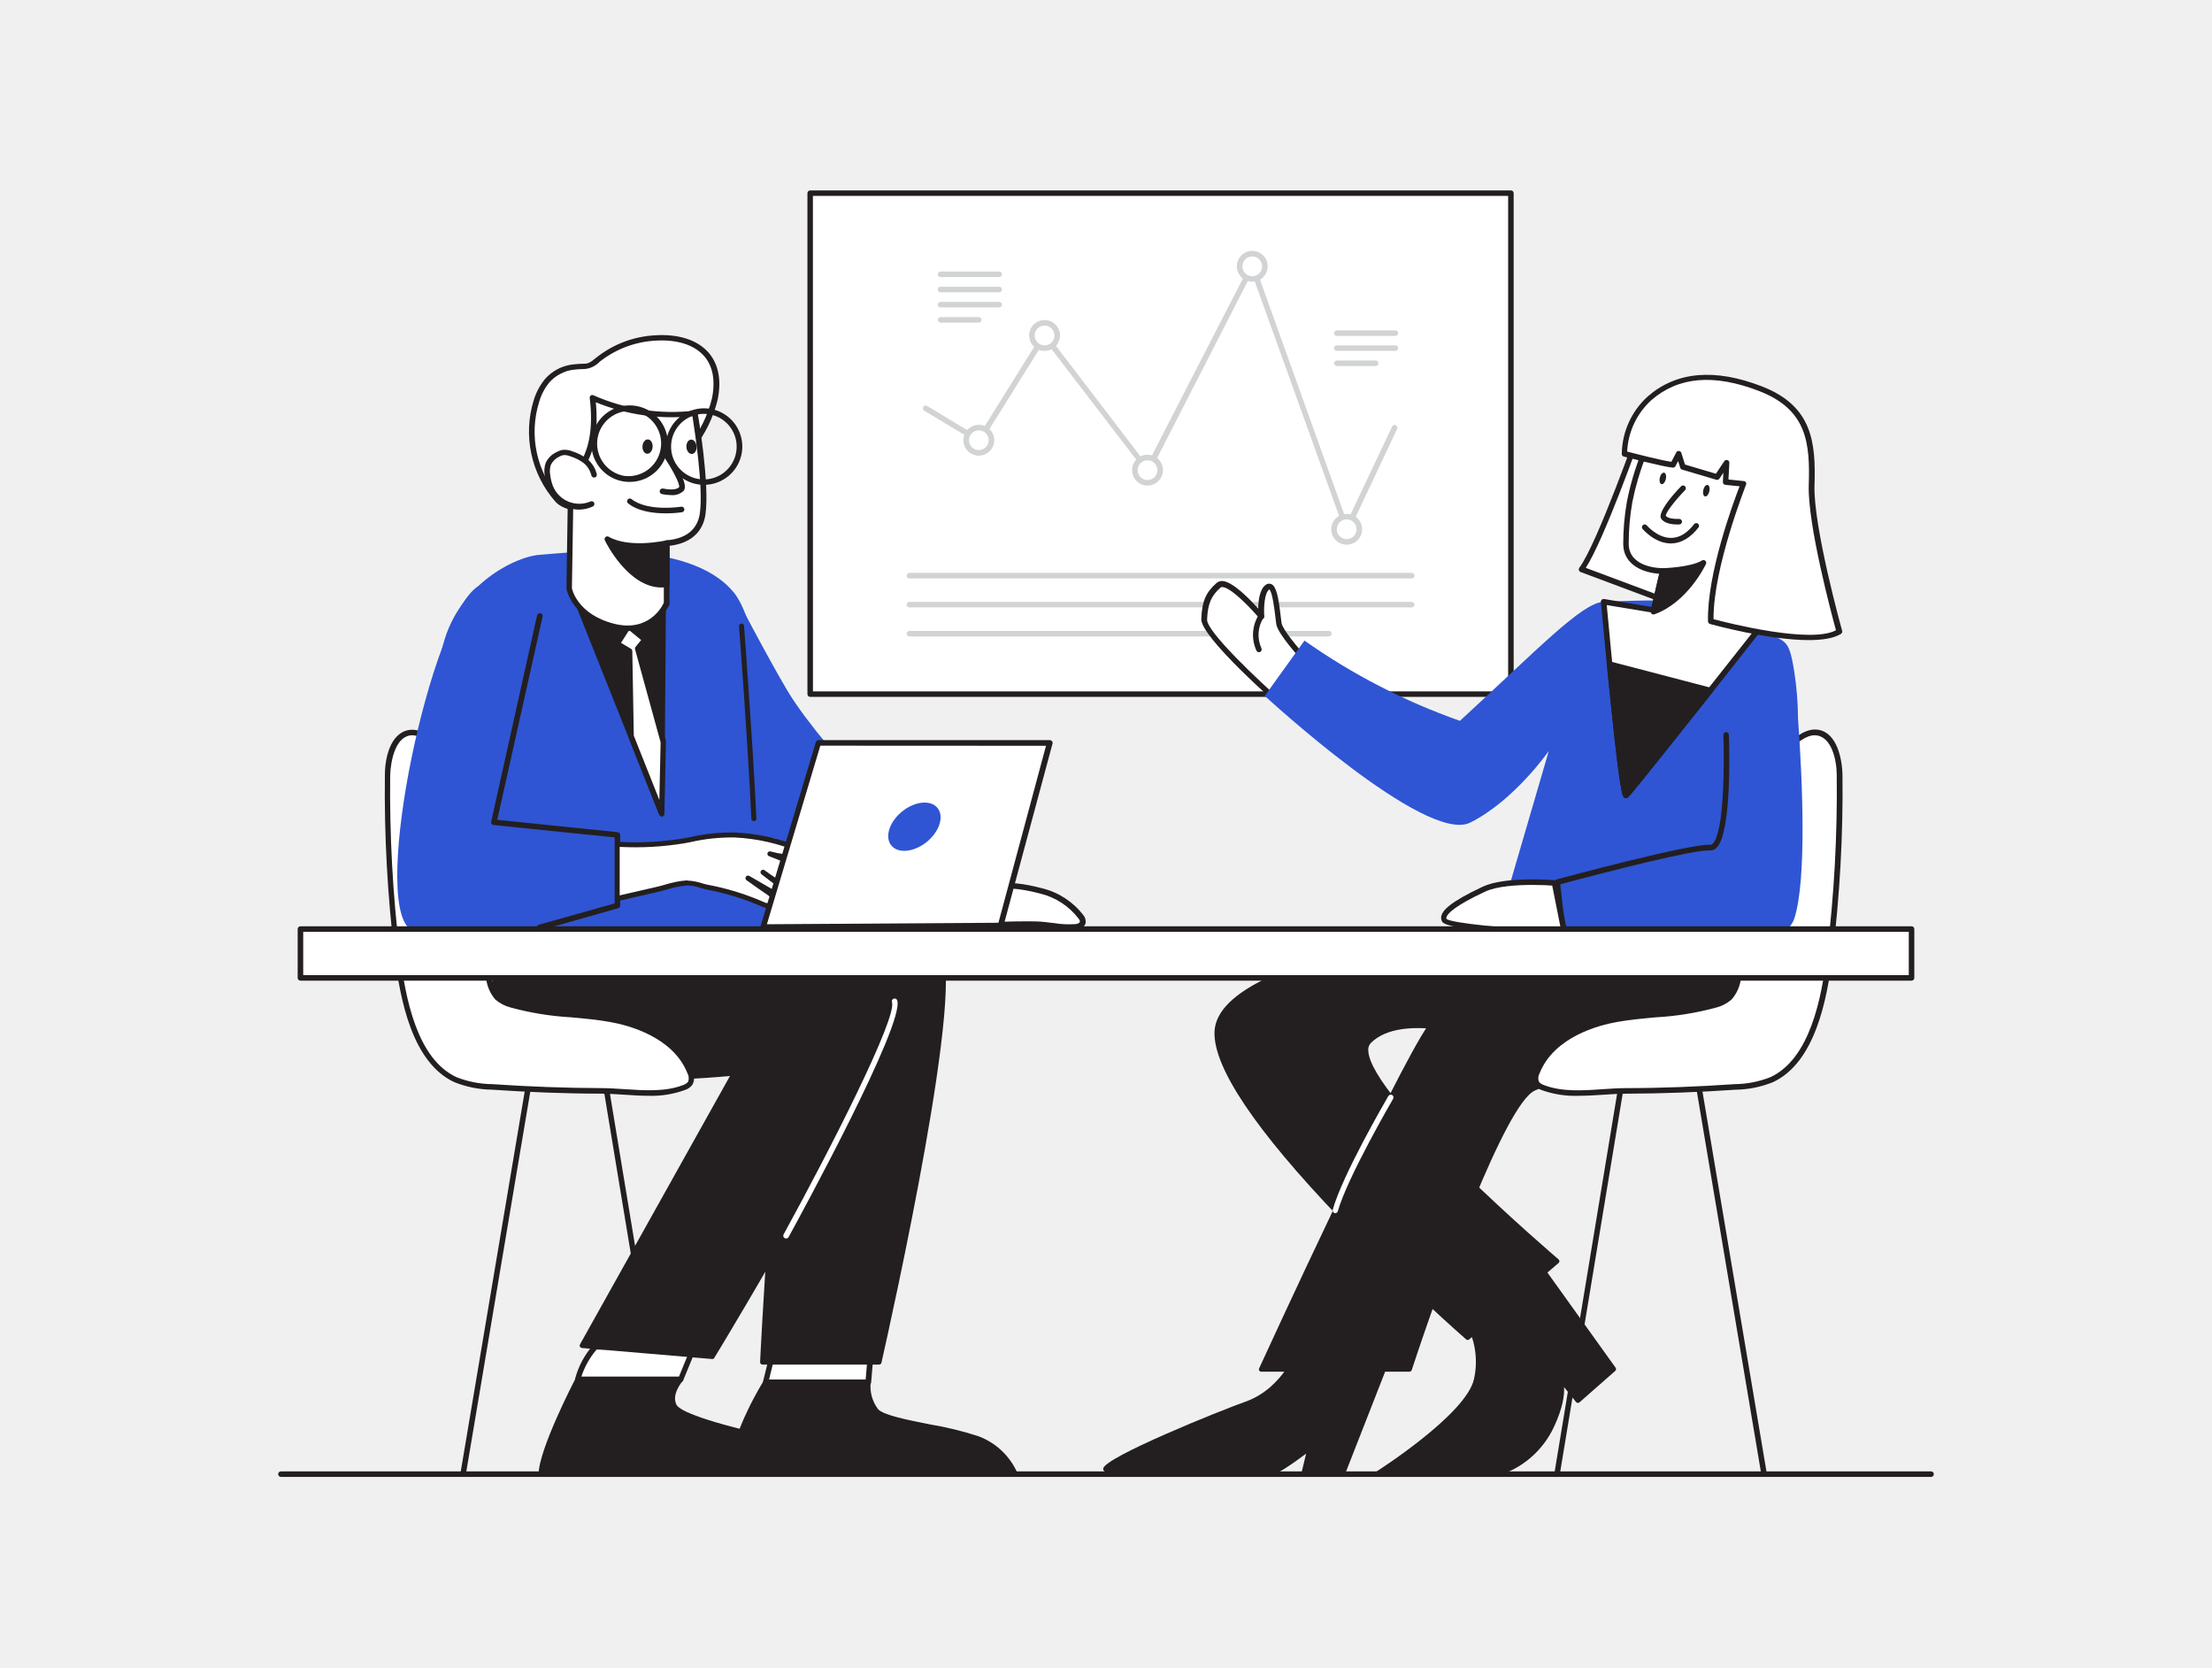
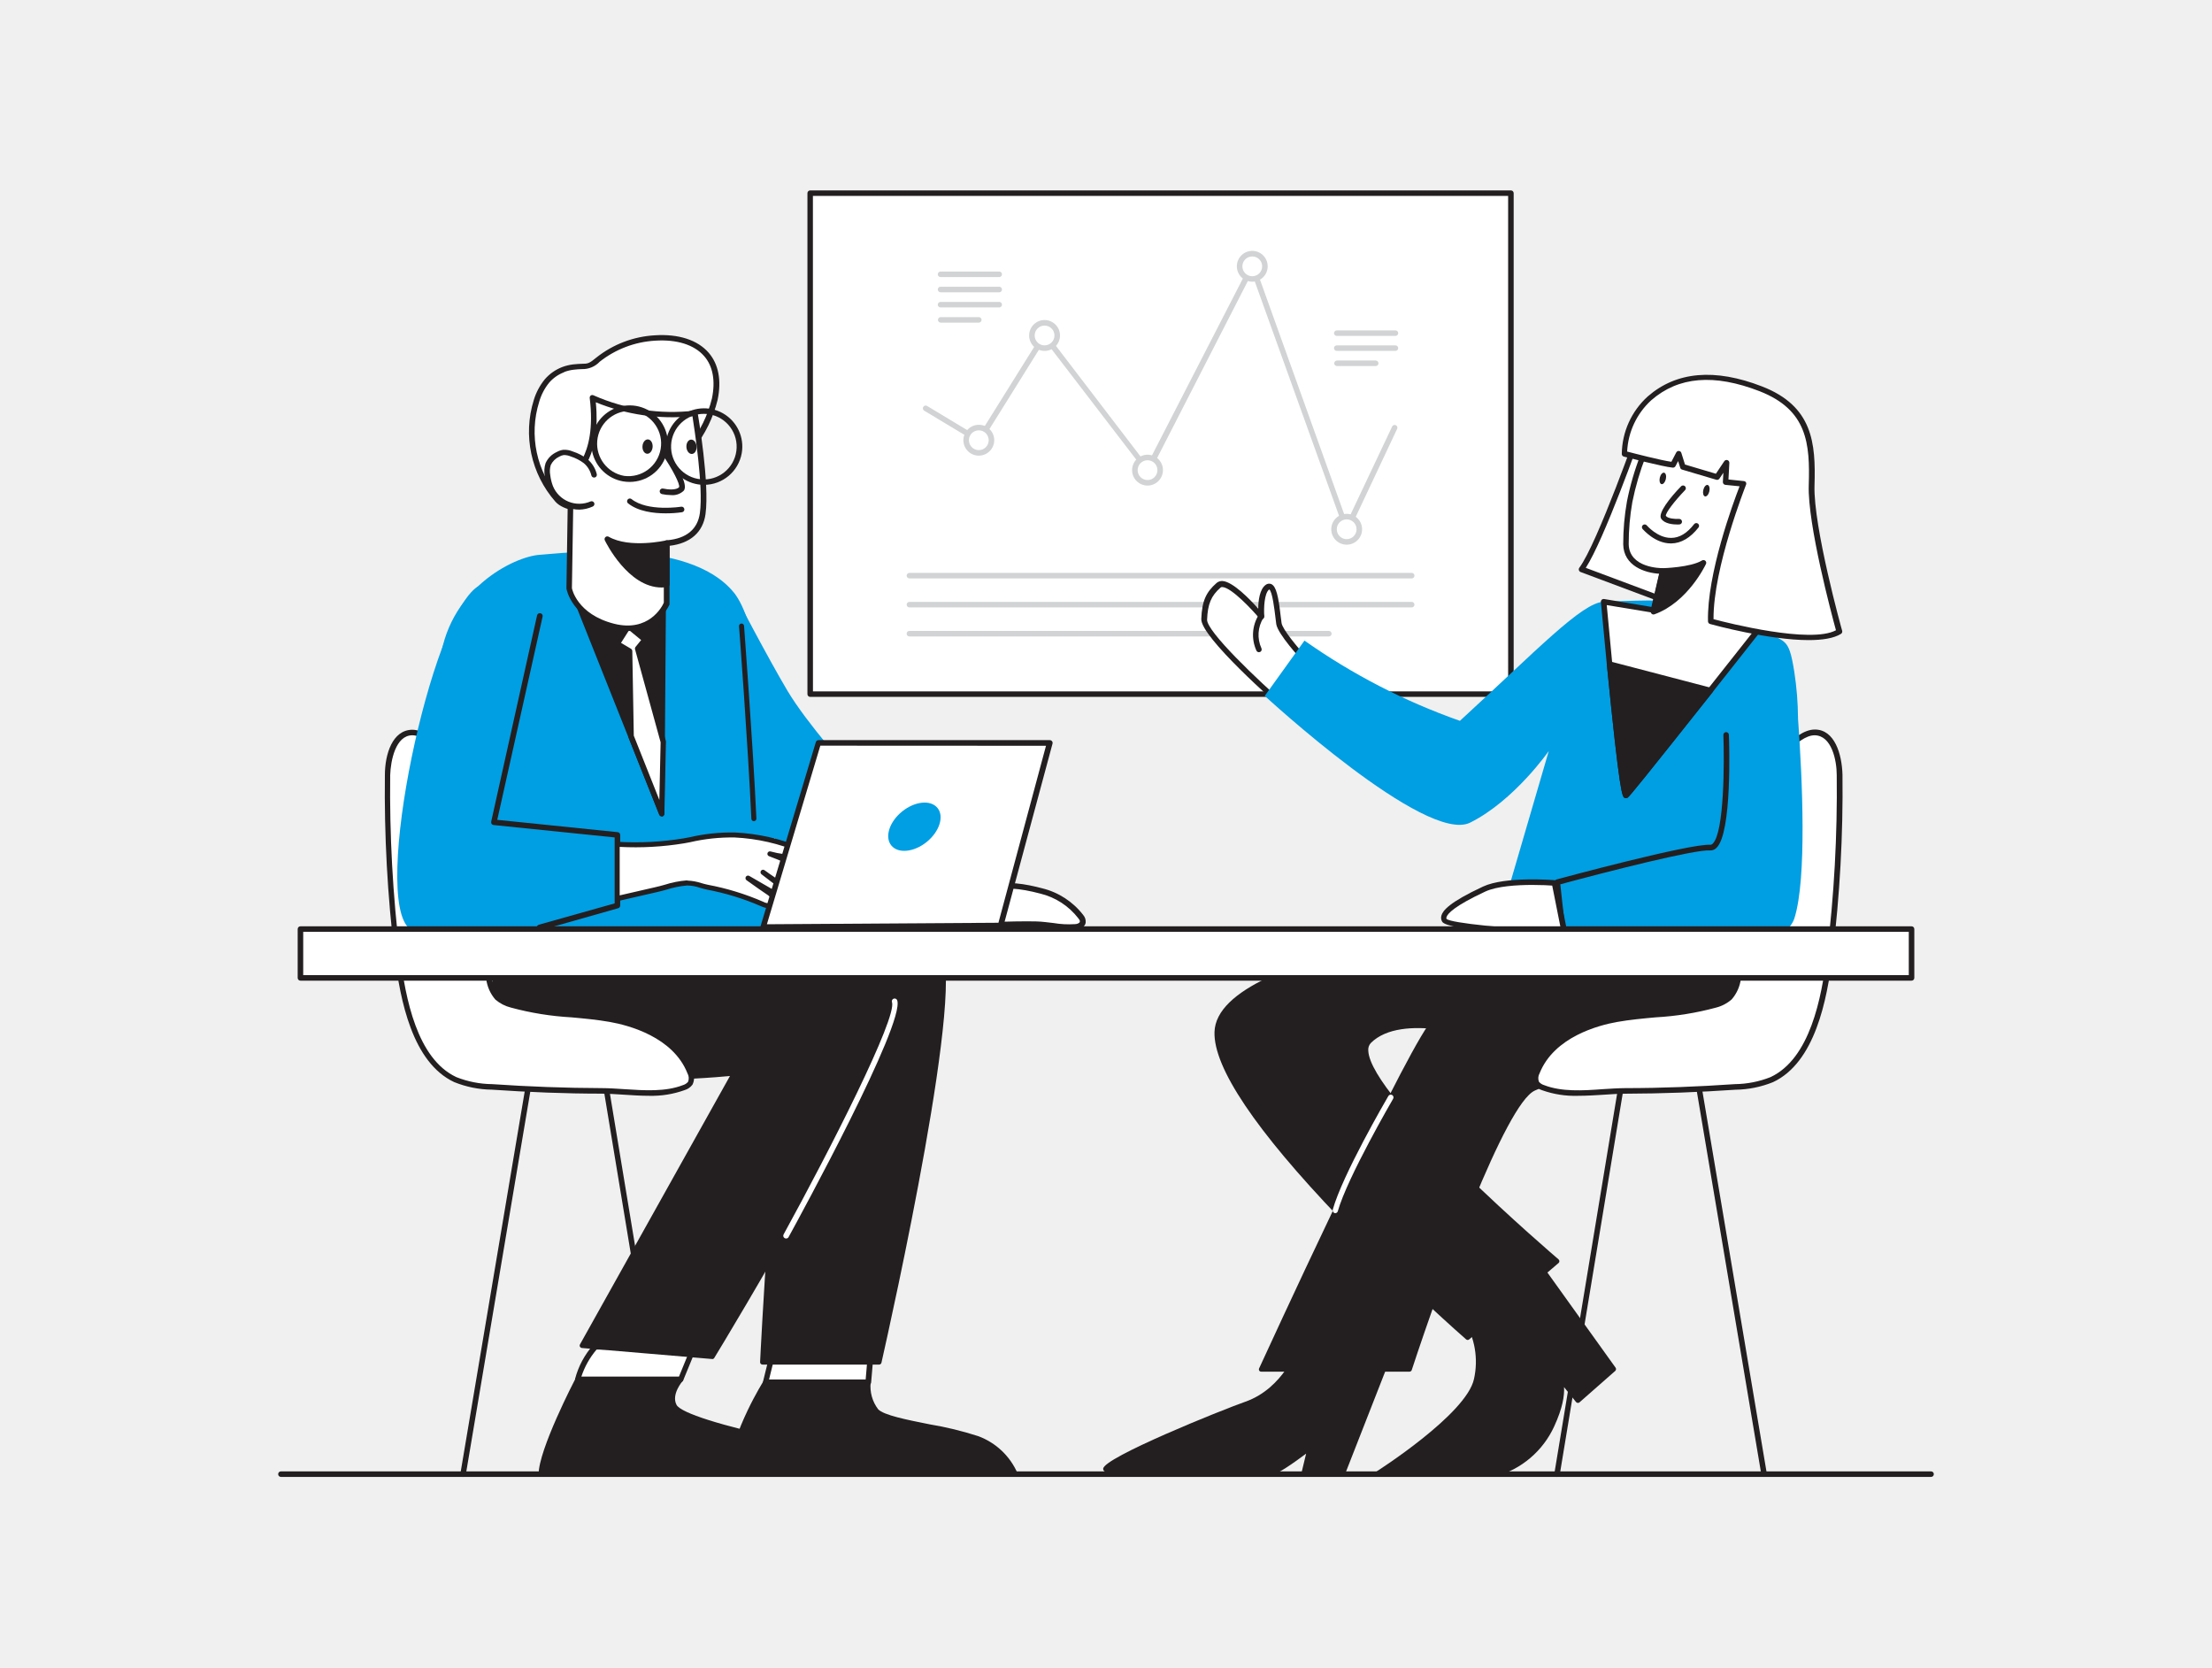
<svg xmlns="http://www.w3.org/2000/svg" viewBox="0 0 400 300" width="406" height="306" class="illustration styles_illustrationTablet__1DWOa">
  <g id="_566_team_presentation_flatline" data-name="#566_team_presentation_flatline">
    <path d="M138.46,249.19s-5.47,8.51-6.54,16.62h51.69a12.1,12.1,0,0,0-6.84-6.46c-5.18-2-16.42-2.93-18.27-5a7.22,7.22,0,0,1-1.47-5.18Z" fill="#231f20" />
    <path d="M183.61,266.25H131.92a.49.49,0,0,1-.34-.15.44.44,0,0,1-.1-.35c1.07-8.11,6.56-16.71,6.61-16.8a.43.43,0,0,1,.37-.2H157a.41.41,0,0,1,.33.15.47.47,0,0,1,.11.34,6.85,6.85,0,0,0,1.35,4.83c1,1.08,5.21,1.91,9.31,2.73a61.13,61.13,0,0,1,8.8,2.14,12.45,12.45,0,0,1,7.1,6.71.43.43,0,0,1-.06.41A.42.42,0,0,1,183.61,266.25Zm-51.19-.88h50.5a11.84,11.84,0,0,0-6.3-5.61,62.31,62.31,0,0,0-8.66-2.1c-4.63-.91-8.63-1.71-9.79-3a7.32,7.32,0,0,1-1.61-5H138.71C137.9,250.93,133.52,258.29,132.42,265.37Z" fill="#231f20" />
    <polygon points="139.83 243.62 138.46 249.19 157.03 249.19 157.62 242.25 139.83 243.62" fill="#fff" />
    <path d="M157,249.69H138.46a.5.5,0,0,1-.48-.62l1.37-5.57a.49.49,0,0,1,.44-.38l17.79-1.37a.47.47,0,0,1,.39.15.48.48,0,0,1,.15.39l-.59,6.94A.5.5,0,0,1,157,249.69Zm-17.93-1h17.47l.5-5.9-16.84,1.3Z" fill="#231f20" />
    <line x1="109.18" y1="193.2" x2="121.17" y2="265.81" fill="#fff" />
    <path d="M121.17,266.31a.51.51,0,0,1-.5-.42l-12-72.61a.49.49,0,0,1,.41-.57.49.49,0,0,1,.57.41l12,72.61a.5.5,0,0,1-.41.57Z" fill="#231f20" />
    <line x1="95.97" y1="193.2" x2="83.74" y2="265.81" fill="#fff" />
    <path d="M83.74,266.31h-.08a.49.49,0,0,1-.41-.58l12.22-72.6a.51.51,0,0,1,.58-.41.49.49,0,0,1,.41.57L84.23,265.89A.5.5,0,0,1,83.74,266.31Z" fill="#231f20" />
    <path d="M155.25,177.61s9.06-10.73,14.31-6.64S159,245.54,159,245.54H137.89s2.15-43.66,4.68-52S155.25,177.61,155.25,177.61Z" fill="#231f20" />
    <path d="M159,246H137.89a.43.43,0,0,1-.32-.14.38.38,0,0,1-.12-.32c.08-1.79,2.18-43.82,4.7-52.1s12-15.53,12.8-16.14c.7-.82,9.47-10.87,14.88-6.66s-8.8,67.77-10.43,75A.45.45,0,0,1,159,246Zm-20.62-.88h20.27c6.33-28.23,14.35-70.92,10.67-73.78-4.86-3.79-13.61,6.47-13.7,6.57l-.07.07c-.1.07-10.06,7.62-12.53,15.71C140.64,201.4,138.59,240.39,138.35,245.1Zm16.9-67.49h0Z" fill="#231f20" />
    <path d="M107.65,242.78a14.69,14.69,0,0,0-3.16,5.89h18.63l2.42-5.89Z" fill="#fff" />
    <path d="M123.12,249.17H104.49a.51.51,0,0,1-.39-.19.53.53,0,0,1-.1-.42,15,15,0,0,1,3.28-6.12.51.51,0,0,1,.37-.16h17.89a.51.51,0,0,1,.42.22.49.49,0,0,1,0,.47l-2.42,5.89A.5.5,0,0,1,123.12,249.17Zm-18-1h17.66l2-4.89H107.88A14.56,14.56,0,0,0,105.13,248.17Z" fill="#231f20" />
    <path d="M89.32,177.24s-.72,7.85,7.49,13.41,36,2.65,36,2.65l-27.52,49.28,23.59,1.94s33.39-55.08,32.91-64.26-14.25-10.87-14.25-10.87H91.86Z" fill="#231f20" />
    <path d="M128.86,245h0L105.24,243a.45.45,0,0,1-.36-.23.42.42,0,0,1,0-.42L132,193.82c-4.8.45-27.9,2.29-35.44-2.81-8.33-5.63-7.68-13.73-7.68-13.81s0-.06,0-.09l2.54-7.85a.45.45,0,0,1,.42-.31h55.66c.63.08,14.19,1.85,14.69,11.29.49,9.21-31.6,62.25-33,64.51A.44.44,0,0,1,128.86,245ZM106,242.2l22.64,1.85c2.36-3.91,33.16-55.13,32.7-63.76s-13.73-10.44-13.86-10.46H92.18l-2.42,7.5c0,.63-.27,7.83,7.3,12.95,8,5.4,35.41,2.61,35.69,2.58a.43.43,0,0,1,.41.2.45.45,0,0,1,0,.46Z" fill="#231f20" />
    <path d="M87,150.68c.18,1.29.3,2.58.37,3.86.44,7.2-.31,14.51,1.09,21.58a6.56,6.56,0,0,0,1.52,3.48A6.38,6.38,0,0,0,92.56,181c5.75,1.78,11.91,1.52,17.84,2.58s12.14,4,14.37,9.58a1.79,1.79,0,0,1-1.11,2.81c-4.48,1.73-10.12.59-14.85.57-6.62,0-13.25-.27-19.85-.72a18.56,18.56,0,0,1-6.63-1.32c-7.6-3.56-9.59-15.24-10.48-22.54a245.51,245.51,0,0,1-1.77-32.52c0-3.3,1.15-7.67,4.45-7.7s7.74,5.91,9.2,8.57A30.22,30.22,0,0,1,87,150.68Z" fill="#fff" />
    <path d="M117.41,197.4c-1.52,0-3.06-.1-4.58-.2s-2.74-.18-4-.19c-6.6,0-13.29-.27-19.89-.72a18.82,18.82,0,0,1-6.81-1.37c-7.57-3.55-9.76-14.79-10.76-22.93a246.57,246.57,0,0,1-1.77-32.59c0-3.76,1.36-8.15,4.94-8.19h0c3.89,0,8.35,6.54,9.61,8.83a30.14,30.14,0,0,1,3.27,10.57c.17,1.22.3,2.54.38,3.9.16,2.57.16,5.18.17,7.71A72.5,72.5,0,0,0,88.9,176a6.16,6.16,0,0,0,1.38,3.23,5.85,5.85,0,0,0,2.43,1.24,52.27,52.27,0,0,0,10.7,1.73c2.33.21,4.73.42,7.07.84,3.5.63,12,2.84,14.75,9.89a2.79,2.79,0,0,1,0,2.44,2.7,2.7,0,0,1-1.43,1A17.63,17.63,0,0,1,117.41,197.4ZM74.56,132.21h0c-3,0-3.92,4.54-4,7.2a244.52,244.52,0,0,0,1.77,32.46c1,7.91,3.06,18.81,10.19,22.15A18.06,18.06,0,0,0,89,195.29c6.58.45,13.24.7,19.82.72,1.31,0,2.66.1,4.09.19,3.66.24,7.43.49,10.58-.73a1.89,1.89,0,0,0,.94-.61,1.79,1.79,0,0,0-.12-1.54c-2.62-6.58-10.66-8.68-14-9.27-2.3-.41-4.68-.63-7-.84a52.92,52.92,0,0,1-10.91-1.76A6.85,6.85,0,0,1,89.58,180a7,7,0,0,1-1.66-3.74,73.19,73.19,0,0,1-.93-14c0-2.52,0-5.12-.17-7.66-.08-1.34-.2-2.62-.37-3.82h0a29.31,29.31,0,0,0-3.16-10.23C81.86,137.91,77.68,132.21,74.56,132.21Z" fill="#231f20" />
    <path d="M188.22,160.35a12.94,12.94,0,0,1,7.19,4.66,1.33,1.33,0,0,1,.35,1c-.11.55-.78.77-1.34.83a28.29,28.29,0,0,1-5.42-.37c-3.84-.37-7.74.18-11.57-.31-3.32-.42.46-5.56,2.16-6.29C181.93,158.88,185.91,159.73,188.22,160.35Z" fill="#fff" />
    <path d="M193.41,167.41a23.21,23.21,0,0,1-3-.26c-.47-.06-.95-.12-1.43-.16a46,46,0,0,0-5.38-.12,42.91,42.91,0,0,1-6.2-.19,1.76,1.76,0,0,1-1.74-1.51c-.28-2,2.42-5.16,3.76-5.74,2.34-1,6.16-.32,9,.44a13.38,13.38,0,0,1,7.47,4.85,1.82,1.82,0,0,1,.43,1.41c-.14.68-.78,1.12-1.78,1.22A9.42,9.42,0,0,1,193.41,167.41Zm-7.76-1.56c1.13,0,2.27,0,3.4.14l1.46.17a16.85,16.85,0,0,0,3.86.2c.42,0,.85-.19.9-.43s-.13-.44-.27-.62a12.37,12.37,0,0,0-6.91-4.48h0c-3.79-1-6.67-1.19-8.3-.48-1.14.49-3.36,3.34-3.17,4.68,0,.17.08.55.88.66a42.18,42.18,0,0,0,6.05.18Z" fill="#231f20" />
-     <path d="M91.86,171.63s-14-33.1-12.4-51.87C80.64,105.82,93,99.87,97.6,99.58c4.25-.27,26.86-3.28,35.1,6.82S140.32,170,140.32,170Z" fill="#2f55d4" />
+     <path d="M91.86,171.63s-14-33.1-12.4-51.87C80.64,105.82,93,99.87,97.6,99.58c4.25-.27,26.86-3.28,35.1,6.82S140.32,170,140.32,170Z" fill="#009ee3" />
    <polygon points="119.96 108.24 119.68 146.38 103.49 105.68 119.96 108.24" fill="#231f20" />
    <path d="M119.68,146.88a.52.52,0,0,1-.47-.32L103,105.87a.5.5,0,0,1,.07-.5.49.49,0,0,1,.47-.18L120,107.75a.49.49,0,0,1,.42.5l-.28,38.13a.51.51,0,0,1-.41.49Zm-15.4-40.57,14.92,37.5.26-35.14Z" fill="#231f20" />
-     <path d="M132.7,106.4s6.1,11.72,9.69,17.75,11.41,14.67,11.41,14.67,27.64,9.83,27.82,10.36S179,159,179,159s-29-2.09-33.81-4.36-14.53-13.42-14.53-13.42Z" fill="#2f55d4" />
+     <path d="M132.7,106.4s6.1,11.72,9.69,17.75,11.41,14.67,11.41,14.67,27.64,9.83,27.82,10.36S179,159,179,159s-29-2.09-33.81-4.36-14.53-13.42-14.53-13.42Z" fill="#009ee3" />
    <polygon points="113.69 112.45 111.65 115.66 113.89 116.99 114.11 132.38 119.68 146.38 119.96 133.42 115.32 116.55 116.7 114.92 113.69 112.45" fill="#fff" />
    <path d="M119.68,146.88a.52.52,0,0,1-.47-.32l-5.57-14a.57.57,0,0,1,0-.18l-.22-15.1-2-1.19a.48.48,0,0,1-.23-.31.49.49,0,0,1,.06-.39l2-3.21a.49.49,0,0,1,.34-.22.52.52,0,0,1,.4.11l3,2.47a.5.5,0,0,1,.06.71l-1.21,1.42,4.58,16.62a.66.66,0,0,1,0,.14l-.28,13a.51.51,0,0,1-.41.48Zm-5.07-14.6,4.62,11.62.23-10.42-4.62-16.8a.48.48,0,0,1,.1-.46l1-1.23-2.18-1.79-1.46,2.3,1.79,1.06a.52.52,0,0,1,.25.42Z" fill="#231f20" />
    <path d="M101.84,66.11a7.27,7.27,0,0,1,1.85-.46c2.51-.29,2.55.25,4.49-1.37a18.29,18.29,0,0,1,10.27-3.92c7.21-.47,12.46,3.14,10.82,11A23.32,23.32,0,0,1,125.05,80c-4.08,5.64-9.83,10.76-16.78,11.29-2,.15-5.92,0-7.42-1.69A18.7,18.7,0,0,1,97,71.76a10.43,10.43,0,0,1,1.88-3.6A7.09,7.09,0,0,1,101.84,66.11Z" fill="#fff" />
    <path d="M107,91.87c-1.83,0-5.08-.25-6.56-1.89a19.18,19.18,0,0,1-3.92-18.37,11,11,0,0,1,2-3.77,7.92,7.92,0,0,1,3.12-2.2h0a8.56,8.56,0,0,1,2-.49c.67-.07,1.17-.1,1.57-.11,1.07,0,1.35-.05,2.66-1.15a18.67,18.67,0,0,1,10.56-4c4.26-.28,7.71.84,9.71,3.14,1.79,2.06,2.36,5,1.63,8.52a23,23,0,0,1-4.31,8.81c-3.55,4.92-9.41,10.91-17.14,11.5C108.16,91.84,107.69,91.87,107,91.87Zm-5-25.3a6.75,6.75,0,0,0-2.72,1.91,9.83,9.83,0,0,0-1.78,3.44,18.12,18.12,0,0,0,3.7,17.39c1.19,1.32,4.47,1.71,7,1.52,7.34-.56,13-6.34,16.4-11.09a22,22,0,0,0,4.14-8.43c.66-3.19.18-5.84-1.4-7.65-1.8-2.07-4.95-3.06-8.89-2.8a17.86,17.86,0,0,0-10,3.8A4.23,4.23,0,0,1,105.24,66a14.6,14.6,0,0,0-1.5.11,6.87,6.87,0,0,0-1.72.42Z" fill="#231f20" />
    <path d="M120.58,97.46v10.88s-2.55,6-9.67,4.18-8-6.93-8-6.93l.32-20.15s5.33-2.76,3.91-14.27A35.44,35.44,0,0,0,125.68,74s2.18,12.59,1.41,18.14C126.35,97.48,120.68,97.38,120.58,97.46Z" fill="#fff" />
    <path d="M113.48,113.36a11.23,11.23,0,0,1-2.69-.35c-7.35-1.87-8.33-7.11-8.36-7.33l.31-20.24A.51.51,0,0,1,103,85s5-2.8,3.64-13.77a.5.5,0,0,1,.21-.47.51.51,0,0,1,.52,0,35.09,35.09,0,0,0,18.24,2.75.51.51,0,0,1,.55.41c.09.52,2.18,12.74,1.42,18.29-.45,3.29-2.76,5.32-6.51,5.74v10.43a.48.48,0,0,1,0,.2A8.48,8.48,0,0,1,113.48,113.36Zm-9.74-27.63-.32,19.87c0,.1.92,4.73,7.62,6.44,6.24,1.58,8.7-3.07,9-3.81V97.46a.49.49,0,0,1,.19-.39.76.76,0,0,1,.46-.13c3.44-.31,5.47-2,5.87-4.9.66-4.81-1-15.21-1.34-17.52A36.45,36.45,0,0,1,107.74,72C108.69,81.69,104.82,85,103.74,85.73Zm16.84,22.61h0Z" fill="#231f20" />
    <path d="M107.43,85.14a4.7,4.7,0,0,0-1.55-2.51,8.2,8.2,0,0,0-2.49-1.29,3.55,3.55,0,0,0-1.5-.29,2.9,2.9,0,0,0-1,.36,3.63,3.63,0,0,0-1.75,1.79,4.25,4.25,0,0,0-.11,2,8.49,8.49,0,0,0,.52,2.17,5.65,5.65,0,0,0,7.46,3" fill="#fff" />
    <path d="M104.76,91.41a6.11,6.11,0,0,1-2.32-.45,6.17,6.17,0,0,1-3.37-3.36,9,9,0,0,1-.56-2.3A4.7,4.7,0,0,1,98.66,83a4,4,0,0,1,2-2,3.38,3.38,0,0,1,1.2-.41,3.89,3.89,0,0,1,1.73.31,8.71,8.71,0,0,1,2.64,1.38A5.19,5.19,0,0,1,107.92,85a.5.5,0,0,1-.37.6.51.51,0,0,1-.61-.37A4.15,4.15,0,0,0,105.56,83a7.89,7.89,0,0,0-2.34-1.2,3.08,3.08,0,0,0-1.28-.26,2.34,2.34,0,0,0-.83.3,3.2,3.2,0,0,0-1.52,1.52,3.88,3.88,0,0,0-.09,1.8,8.34,8.34,0,0,0,.49,2,5.15,5.15,0,0,0,6.8,2.77.51.51,0,0,1,.66.26.5.5,0,0,1-.27.66A6.17,6.17,0,0,1,104.76,91.41Z" fill="#231f20" />
    <path d="M120.17,81.21s3.87,5.5,3,6.49-3.37.41-3.37.41" fill="#fff" />
    <path d="M121.33,88.78a8.15,8.15,0,0,1-1.64-.18.5.5,0,0,1,.23-1c.86.2,2.39.31,2.88-.25.22-.49-1.19-3.25-3-5.87a.5.5,0,0,1,.82-.57c1.53,2.17,4,6,3,7.1A2.9,2.9,0,0,1,121.33,88.78Z" fill="#231f20" />
    <ellipse cx="117.09" cy="80.01" rx="1.3" ry="0.92" transform="translate(30.03 191.95) rotate(-86.47)" fill="#231f20" />
    <ellipse cx="125.05" cy="80.04" rx="0.92" ry="1.3" transform="translate(-5.31 8.97) rotate(-4.02)" fill="#231f20" />
    <path d="M120.35,92.08c-2.14,0-4.95-.33-6.81-1.83a.5.5,0,0,1,.63-.77c2.94,2.36,9,1.41,9,1.4a.5.5,0,0,1,.16,1A19.92,19.92,0,0,1,120.35,92.08Z" fill="#231f20" />
    <path d="M127.31,86.93a6.92,6.92,0,1,1,6.82-5.73A6.93,6.93,0,0,1,127.31,86.93Zm0-12.84a5.93,5.93,0,1,0,1,.09A5.86,5.86,0,0,0,127.31,74.09Z" fill="#231f20" />
    <path d="M113.87,86.4a7.14,7.14,0,0,1-1.21-.1,6.92,6.92,0,0,1-2.78-12.48,6.92,6.92,0,1,1,4,12.58Zm0-12.84a5.92,5.92,0,0,0-1,11.75,5.92,5.92,0,0,0,2-11.66A6.09,6.09,0,0,0,113.84,73.56Z" fill="#231f20" />
    <path d="M120.58,97.46s-6.77,1.57-10.76-.71c0,0,4.42,9.12,10.76,8.17Z" fill="#231f20" />
    <path d="M119.64,105.49c-6.07,0-10.09-8.16-10.27-8.53a.51.51,0,0,1,.11-.58.5.5,0,0,1,.59-.07c3.77,2.16,10.34.68,10.4.66a.5.5,0,0,1,.61.49v7.46a.49.49,0,0,1-.42.49A7.23,7.23,0,0,1,119.64,105.49ZM111,97.81c1.42,2.33,4.82,7,9.09,6.66v-6.4C118.52,98.36,114.33,99,111,97.81Z" fill="#231f20" />
-     <path d="M86.38,105.33C78,110.64,67,161.74,74.13,167.25c11.17,8.61,42.57-8.41,42.57-8.41l-3.17-15s-25,.69-25.34-4.44,14.53-28.88,12.58-32.42S86.38,105.33,86.38,105.33Z" fill="#2f55d4" />
+     <path d="M86.38,105.33C78,110.64,67,161.74,74.13,167.25c11.17,8.61,42.57-8.41,42.57-8.41l-3.17-15s-25,.69-25.34-4.44,14.53-28.88,12.58-32.42S86.38,105.33,86.38,105.33Z" fill="#009ee3" />
    <path d="M97.55,167.45a.49.49,0,0,1-.48-.36.51.51,0,0,1,.35-.62l13.73-3.86V150.68l-21.89-2.24a.49.49,0,0,1-.36-.2.52.52,0,0,1-.08-.4l8.3-37.31a.5.5,0,1,1,1,.22L89.92,147.5l21.78,2.23a.5.5,0,0,1,.45.5V163a.5.5,0,0,1-.36.48l-14.1,4A.34.34,0,0,1,97.55,167.45Z" fill="#231f20" />
    <path d="M151,160.69c-.23.51-1,.36-1.49.13l-7.14-3.27a22.35,22.35,0,0,1,4.55,3c.27.23.56.54.48.89-.13.6-1,.49-1.57.22A51.66,51.66,0,0,1,138,157l5.52,4.23a.85.85,0,0,1-.86.85,2.54,2.54,0,0,1-1.28-.45L135.27,158l3.84,2.69c.6.42,1.29,1.09,1,1.77s-1.53.56-2.32.2a46.5,46.5,0,0,0-9.88-3,16,16,0,0,0-3.65-.75,33.29,33.29,0,0,0-5.61,1.23q-3.49.78-7,1.61v-9.82a55.42,55.42,0,0,0,12-.62,38.72,38.72,0,0,1,9.27-1.07,35.51,35.51,0,0,1,12,2.74,1.13,1.13,0,0,1,.4.27c.36.52-.5,1-1.13,1a16.45,16.45,0,0,1-4.89-.61,46.55,46.55,0,0,1,11.05,5.88C150.73,159.82,151.16,160.27,151,160.69Z" fill="#fff" />
    <path d="M139.13,163.49a3.87,3.87,0,0,1-1.54-.38,45.84,45.84,0,0,0-9.78-3c-.42-.09-.83-.21-1.23-.32a7.11,7.11,0,0,0-2.32-.42,17.07,17.07,0,0,0-3.76.76c-.6.16-1.19.33-1.76.45l-6.92,1.59a.49.49,0,0,1-.42-.08.45.45,0,0,1-.2-.34v-9.82a.45.45,0,0,1,.14-.33.44.44,0,0,1,.33-.13,54.24,54.24,0,0,0,11.9-.61l1.08-.2a33.6,33.6,0,0,1,8.3-.87,35.62,35.62,0,0,1,12.14,2.77,1.35,1.35,0,0,1,.59.43.84.84,0,0,1,.07.91,1.91,1.91,0,0,1-1.56.84c-.4,0-.78,0-1.17,0a47.65,47.65,0,0,1,7.59,4.44c.74.53,1,1.15.78,1.71a1.1,1.1,0,0,1-1.06.61,2.77,2.77,0,0,1-1-.25l-2.06-1a1.4,1.4,0,0,1,.58,1.3,1,1,0,0,1-.52.67,2.11,2.11,0,0,1-1.69-.14c-.53-.27-1.06-.54-1.58-.82a1.12,1.12,0,0,1-.27.7,1.48,1.48,0,0,1-1,.5,3,3,0,0,1-1.52-.51l-.69-.41a1.41,1.41,0,0,1,0,1.11,1.3,1.3,0,0,1-.73.69A1.87,1.87,0,0,1,139.13,163.49Zm-14.75-5a9,9,0,0,1,2.45.45c.38.11.77.22,1.17.3a46.46,46.46,0,0,1,10,3.07,2.25,2.25,0,0,0,1.49.25.35.35,0,0,0,.22-.21c.2-.45-.59-1-.83-1.22L137.23,160,135,158.42a.47.47,0,0,1-.12-.63.46.46,0,0,1,.61-.15l6.15,3.55a1.75,1.75,0,0,0,1,.39.53.53,0,0,0,.36-.17v0l-5.3-4.07a.46.46,0,0,1-.08-.64.45.45,0,0,1,.63-.09A51.89,51.89,0,0,0,146,161.3a1.3,1.3,0,0,0,.89.14c0-.08,0-.21-.29-.49a22.36,22.36,0,0,0-4.47-3,.46.46,0,0,1-.2-.61.45.45,0,0,1,.6-.21l3.07,1.4,4.07,1.86a1.73,1.73,0,0,0,.67.18c.18,0,.2-.05.21-.08h0c0-.08-.1-.32-.47-.58a46.62,46.62,0,0,0-11-5.83.45.45,0,0,1,.28-.86,16.49,16.49,0,0,0,4.76.6,1.06,1.06,0,0,0,.77-.34l-.22-.09a34.41,34.41,0,0,0-11.81-2.7,33.17,33.17,0,0,0-8.09.86l-1.08.2a54.33,54.33,0,0,1-11.63.64v8.77c2.18-.5,4.3-1,6.43-1.48.55-.12,1.13-.28,1.71-.44a17.32,17.32,0,0,1,4-.79Z" fill="#231f20" />
    <path d="M136.32,147.74a.45.45,0,0,1-.45-.44c-.63-13.74-2.21-34.59-2.23-34.8a.45.45,0,0,1,.42-.49.45.45,0,0,1,.49.42c0,.21,1.6,21.08,2.23,34.83a.46.46,0,0,1-.44.48Z" fill="#231f20" />
    <rect x="146.51" y="34.19" width="126.71" height="90.58" fill="#fff" />
    <path d="M273.22,125.27H146.51a.5.5,0,0,1-.5-.5V34.19a.5.5,0,0,1,.5-.5H273.22a.5.5,0,0,1,.5.5v90.58A.5.5,0,0,1,273.22,125.27Zm-126.21-1H272.72V34.69H147Z" fill="#231f20" />
    <path d="M243.52,95.46h0a.5.5,0,0,1-.44-.33L226.37,48.67,208,84.5a.52.52,0,0,1-.4.27.5.5,0,0,1-.44-.2L188.93,60.8,177.47,79.17a.5.5,0,0,1-.68.16l-9.66-5.81a.49.49,0,0,1-.17-.69.5.5,0,0,1,.68-.17l9.24,5.56,11.58-18.56a.52.52,0,0,1,.4-.24.46.46,0,0,1,.42.2l18.14,23.72L226,47.19a.5.5,0,0,1,.92.06l16.66,46.4,8.18-17.3a.5.5,0,0,1,.9.43L244,95.17A.49.49,0,0,1,243.52,95.46Z" fill="#d1d3d4" />
    <circle cx="177.04" cy="78.86" r="2.29" fill="#fff" />
    <path d="M177,81.65a2.79,2.79,0,1,1,2.79-2.79A2.8,2.8,0,0,1,177,81.65Zm0-4.58a1.79,1.79,0,1,0,1.79,1.79A1.79,1.79,0,0,0,177,77.07Z" fill="#d1d3d4" />
    <circle cx="188.89" cy="59.92" r="2.29" fill="#fff" />
    <path d="M188.89,62.71a2.79,2.79,0,1,1,2.79-2.79A2.79,2.79,0,0,1,188.89,62.71Zm0-4.58a1.79,1.79,0,1,0,1.79,1.79A1.79,1.79,0,0,0,188.89,58.13Z" fill="#d1d3d4" />
    <circle cx="226.45" cy="47.42" r="2.29" fill="#fff" />
    <path d="M226.45,50.2a2.79,2.79,0,1,1,2.79-2.78A2.79,2.79,0,0,1,226.45,50.2Zm0-4.57a1.79,1.79,0,1,0,1.79,1.79A1.79,1.79,0,0,0,226.45,45.63Z" fill="#d1d3d4" />
    <circle cx="243.52" cy="94.96" r="2.29" fill="#fff" />
    <path d="M243.52,97.75A2.79,2.79,0,1,1,246.31,95,2.79,2.79,0,0,1,243.52,97.75Zm0-4.58A1.79,1.79,0,1,0,245.31,95,1.79,1.79,0,0,0,243.52,93.17Z" fill="#d1d3d4" />
    <circle cx="207.51" cy="84.27" r="2.29" fill="#fff" />
    <path d="M207.51,87.06a2.79,2.79,0,1,1,2.79-2.79A2.8,2.8,0,0,1,207.51,87.06Zm0-4.58a1.79,1.79,0,1,0,1.79,1.79A1.79,1.79,0,0,0,207.51,82.48Z" fill="#d1d3d4" />
    <path d="M180.69,49.36H170.08a.5.5,0,0,1-.5-.5.51.51,0,0,1,.5-.5h10.61a.5.5,0,0,1,.5.5A.5.5,0,0,1,180.69,49.36Z" fill="#d1d3d4" />
    <path d="M180.69,52.11H170.08a.51.51,0,0,1-.5-.5.5.5,0,0,1,.5-.5h10.61a.5.5,0,0,1,.5.5A.5.5,0,0,1,180.69,52.11Z" fill="#d1d3d4" />
    <path d="M180.69,54.85H170.08a.5.5,0,0,1-.5-.5.51.51,0,0,1,.5-.5h10.61a.5.5,0,0,1,.5.5A.5.5,0,0,1,180.69,54.85Z" fill="#d1d3d4" />
    <path d="M177,57.6h-6.89a.51.51,0,0,1-.5-.5.5.5,0,0,1,.5-.5H177a.5.5,0,0,1,.5.5A.51.51,0,0,1,177,57.6Z" fill="#d1d3d4" />
    <path d="M252.34,60H241.73a.5.5,0,0,1-.5-.5.51.51,0,0,1,.5-.5h10.61a.5.5,0,0,1,.5.5A.5.5,0,0,1,252.34,60Z" fill="#d1d3d4" />
    <path d="M252.34,62.71H241.73a.5.5,0,0,1,0-1h10.61a.5.5,0,0,1,0,1Z" fill="#d1d3d4" />
    <path d="M248.77,65.45h-7a.5.5,0,0,1-.5-.5.51.51,0,0,1,.5-.5h7a.5.5,0,0,1,.5.5A.5.5,0,0,1,248.77,65.45Z" fill="#d1d3d4" />
    <path d="M255.28,103.85H164.45a.5.5,0,0,1-.5-.5.5.5,0,0,1,.5-.5h90.83a.5.5,0,0,1,.5.5A.5.5,0,0,1,255.28,103.85Z" fill="#d1d3d4" />
    <path d="M255.28,109.09H164.45a.5.5,0,0,1-.5-.5.5.5,0,0,1,.5-.5h90.83a.5.5,0,0,1,.5.5A.5.5,0,0,1,255.28,109.09Z" fill="#d1d3d4" />
    <path d="M240.3,114.34H164.45a.5.5,0,0,1-.5-.5.5.5,0,0,1,.5-.5H240.3a.5.5,0,0,1,.5.5A.5.5,0,0,1,240.3,114.34Z" fill="#d1d3d4" />
    <line x1="293.55" y1="193.2" x2="281.56" y2="265.81" fill="#fff" />
    <path d="M281.56,266.31h-.08a.5.5,0,0,1-.41-.57l12-72.61a.49.49,0,0,1,.57-.41.48.48,0,0,1,.41.57l-12,72.61A.51.51,0,0,1,281.56,266.31Z" fill="#231f20" />
    <line x1="306.76" y1="193.2" x2="318.99" y2="265.81" fill="#fff" />
    <path d="M319,266.31a.5.5,0,0,1-.49-.42l-12.23-72.61a.5.5,0,0,1,.41-.57.51.51,0,0,1,.58.41l12.23,72.6a.51.51,0,0,1-.41.58Z" fill="#231f20" />
    <path d="M264.89,237.33A15.2,15.2,0,0,1,267,248.67c-1.37,6.64-18,17.14-18,17.14h21.36a16.24,16.24,0,0,0,10.3-8.8c3.32-7.24.91-9.19.91-9.19l3.78,4.69,6.45-5.67-13.35-18.63Z" fill="#231f20" />
    <path d="M249,266.25a.43.43,0,0,1-.42-.32.45.45,0,0,1,.18-.5c.17-.1,16.47-10.47,17.79-16.85A14.2,14.2,0,0,0,264.75,238a3.52,3.52,0,0,1-.28-.55.46.46,0,0,1,.17-.51l13.55-9.12a.45.45,0,0,1,.61.11l13.35,18.63a.45.45,0,0,1-.07.59l-6.45,5.67a.43.43,0,0,1-.32.11.45.45,0,0,1-.31-.16l-2.17-2.7c.09,1.51-.25,3.78-1.78,7.1a16.52,16.52,0,0,1-10.61,9.05Zm1.48-.88h19.88a16.07,16.07,0,0,0,9.9-8.55c2.49-5.41,1.66-7.71,1.22-8.41l-.25-.31a.44.44,0,0,1,.62-.62,1.44,1.44,0,0,1,.35.42l3.21,4,5.8-5.11-12.87-18-12.87,8.67.06.09a15.29,15.29,0,0,1,1.88,11.18C266.22,254.49,254.41,262.75,250.47,265.37Zm14.42-28h0Z" fill="#231f20" />
    <path d="M250.81,245.28l-8.07,20.52h-7l1.17-4.89s-6.25,5.09-7.82,4.89-29.12.39-29.12-1,18.24-9.18,25.44-11.72,9.74-10.17,9.74-10.17Z" fill="#231f20" />
    <path d="M229.12,266.25H229c-.4-.05-2.9-.05-6.06,0-14.43,0-22.41-.11-23.27-1a.55.55,0,0,1-.18-.41c0-2,21.39-10.61,25.74-12.14,6.9-2.44,9.44-9.81,9.46-9.89a.44.44,0,0,1,.49-.29l15.7,2.34a.42.42,0,0,1,.31.22.42.42,0,0,1,0,.38L243.15,266a.44.44,0,0,1-.41.28h-7a.44.44,0,0,1-.43-.54l.88-3.64C234.24,263.54,230.57,266.25,229.12,266.25Zm-3.24-.94c1.87,0,2.92,0,3.23.05.93.15,4.95-2.73,7.48-4.79a.45.45,0,0,1,.52,0,.45.45,0,0,1,.19.48l-1,4.34h6.18l7.76-19.73-14.8-2.21c-.6,1.57-3.37,7.79-9.88,10.09-7.43,2.62-23,9.39-25,11.19,2.29.67,15.76.64,22.4.62Z" fill="#231f20" />
    <path d="M281.56,165.28s-61,5.34-61.5,20.58,45.35,55.25,45.35,55.25l16.15-13.81s-39.83-33.91-34-39.77,20.44-.84,20.44-.84Z" fill="#231f20" />
    <path d="M265.41,241.55a.44.44,0,0,1-.29-.11c-.12-.1-11.6-10.15-22.88-21.93-15.21-15.89-22.82-27.22-22.62-33.66.49-15.46,59.4-20.79,61.91-21a.41.41,0,0,1,.41.21.43.43,0,0,1,0,.46l-13.53,21.41a.45.45,0,0,1-.52.18c-.14,0-14.38-4.86-20,.74a1.78,1.78,0,0,0-.46,1.39c.35,8.65,34.06,37.44,34.4,37.73a.5.5,0,0,1,.16.34.42.42,0,0,1-.16.33l-16.16,13.81A.43.43,0,0,1,265.41,241.55Zm15.3-75.75c-7.51.74-59.78,6.38-60.21,20.08-.44,14.24,41,51.23,44.91,54.65l15.48-13.23c-4-3.43-34-29.42-34.32-38a2.67,2.67,0,0,1,.71-2.05c5.57-5.56,18.29-1.8,20.57-1.06Z" fill="#231f20" />
    <path d="M318.27,171.94s-3.66,13.53-9.69,15.1-24.39,5.86-31.24,9-22.49,50.81-22.49,50.81H228.07s24.31-53,30.56-62,18.71-17.57,18.71-17.57Z" fill="#231f20" />
    <path d="M254.85,247.28H228.07a.43.43,0,0,1-.37-.2.45.45,0,0,1,0-.42c1-2.17,24.39-53.17,30.6-62.09S277,167,277.09,166.89a.4.4,0,0,1,.3-.07l40.93,4.69a.43.43,0,0,1,.32.19.45.45,0,0,1,.06.36c-.16.56-3.8,13.79-10,15.4l-3.94,1c-8.06,2-21.56,5.38-27.23,8-5.28,2.41-16.86,34.12-22.25,50.55A.44.44,0,0,1,254.85,247.28Zm-26.09-.88h25.77c1.47-4.44,15.89-47.7,22.62-50.78,5.75-2.62,19.29-6,27.38-8l3.94-1c5.08-1.32,8.51-11.86,9.23-14.29l-40.25-4.61c-1.36,1-12.67,9-18.46,17.36S231.52,240.41,228.76,246.4Z" fill="#231f20" />
    <path d="M315.79,150.68c-.18,1.29-.3,2.58-.38,3.86-.43,7.2.31,14.51-1.09,21.58a6.56,6.56,0,0,1-1.52,3.48,6.38,6.38,0,0,1-2.63,1.37c-5.74,1.78-11.91,1.52-17.83,2.58s-12.15,4-14.37,9.58a2.24,2.24,0,0,0-.08,2,2.35,2.35,0,0,0,1.18.81c4.48,1.73,10.12.59,14.85.57q9.94,0,19.86-.72a18.65,18.65,0,0,0,6.63-1.32c7.59-3.56,9.58-15.24,10.47-22.54a245.52,245.52,0,0,0,1.78-32.52c0-3.3-1.15-7.67-4.46-7.7s-7.73,5.91-9.2,8.57A30.2,30.2,0,0,0,315.79,150.68Z" fill="#fff" />
    <path d="M285.33,197.4a17.65,17.65,0,0,1-6.44-1,2.7,2.7,0,0,1-1.43-1,2.79,2.79,0,0,1,0-2.44c2.81-7,11.25-9.26,14.75-9.89,2.34-.42,4.74-.63,7.07-.84a52.27,52.27,0,0,0,10.7-1.73,5.79,5.79,0,0,0,2.43-1.24,6.19,6.19,0,0,0,1.38-3.23,72.5,72.5,0,0,0,.91-13.8c0-2.53,0-5.14.17-7.71.08-1.35.21-2.67.38-3.9h0A30.35,30.35,0,0,1,318.56,140c1.26-2.29,5.73-8.83,9.62-8.83h0c3.58,0,4.9,4.43,5,8.19A246.58,246.58,0,0,1,331.38,172c-1,8.14-3.18,19.38-10.76,22.93a18.78,18.78,0,0,1-6.81,1.37c-6.6.45-13.29.7-19.89.72-1.28,0-2.61.1-4,.19S286.84,197.4,285.33,197.4Zm30.95-46.65c-.17,1.21-.29,2.49-.37,3.82-.15,2.54-.16,5.14-.17,7.65a73.24,73.24,0,0,1-.93,14,7,7,0,0,1-1.66,3.74,6.85,6.85,0,0,1-2.83,1.49,52.92,52.92,0,0,1-10.91,1.76c-2.3.21-4.69.43-7,.84-3.33.59-11.37,2.69-14,9.27a1.79,1.79,0,0,0-.12,1.54,1.89,1.89,0,0,0,.94.61c3.15,1.22,6.93,1,10.58.73,1.43-.09,2.78-.18,4.09-.19,6.58,0,13.25-.27,19.82-.72a18,18,0,0,0,6.45-1.27c7.13-3.35,9.23-14.24,10.19-22.15a244.53,244.53,0,0,0,1.78-32.46c0-2.66-.91-7.17-4-7.2h0c-3.13,0-7.31,5.7-8.74,8.31a29.38,29.38,0,0,0-3.16,10.23Z" fill="#231f20" />
    <path d="M296.88,76.13s-7.53,21.53-10.88,26l19.53,7.32,3.67-34.75Z" fill="#fff" />
    <path d="M305.53,110a.39.39,0,0,1-.18,0l-19.53-7.31a.51.51,0,0,1-.23-.77c3.28-4.38,10.75-25.68,10.82-25.9a.51.51,0,0,1,.42-.33l12.32-1.39a.46.46,0,0,1,.4.14.47.47,0,0,1,.15.41L306,109.53a.48.48,0,0,1-.23.37A.5.5,0,0,1,305.53,110Zm-18.76-8.06,18.33,6.86,3.54-33.48-11.39,1.29C296.33,79.2,290.08,96.79,286.77,101.92Z" fill="#231f20" />
    <path d="M235.89,118.41s-4.38-4.74-4.65-6.44-.63-7.63-2.07-6.59-1.1,5.28-1.1,5.28-6-7.16-7.73-5.63-2.49,3-2.61,6.17,14.94,16.22,14.94,16.22" fill="#fff" />
    <path d="M232.67,127.92a.52.52,0,0,1-.33-.12c-1.56-1.36-15.24-13.36-15.11-16.62s.85-4.83,2.78-6.52a1.51,1.51,0,0,1,1.09-.34c1.85.15,4.89,3.25,6.43,5,0-1.43.26-3.53,1.35-4.31a1,1,0,0,1,1-.14c.92.41,1.3,2.28,1.71,5.83.06.5.11.93.16,1.23.18,1.13,2.87,4.39,4.53,6.18a.5.5,0,0,1,0,.71.5.5,0,0,1-.7,0c-.46-.5-4.5-4.9-4.79-6.7-.05-.31-.1-.76-.16-1.28-.14-1.17-.55-4.72-1.12-5-.88.67-1,3.34-.89,4.87a.49.49,0,0,1-.31.5.48.48,0,0,1-.57-.14c-1.28-1.53-5-5.53-6.67-5.66a.4.4,0,0,0-.35.09c-1.72,1.5-2.33,3-2.44,5.81-.08,2.1,9,10.82,14.77,15.82a.51.51,0,0,1,.05.71A.52.52,0,0,1,232.67,127.92Z" fill="#231f20" />
    <path d="M227.66,117.19a.5.5,0,0,1-.46-.29,6.86,6.86,0,0,1,.46-6.53.5.5,0,1,1,.82.58,5.84,5.84,0,0,0-.37,5.54.5.5,0,0,1-.25.66A.51.51,0,0,1,227.66,117.19Z" fill="#231f20" />
-     <path d="M324.49,165.28c-.64,2-2.65,3.3-5.5,4.12-.44,1.63-.72,2.54-.72,2.54l-47.39-5.43,9.19-31.46S273.86,144,265.86,148s-37.15-22.91-37.15-22.91l7.18-10A115.07,115.07,0,0,0,264,129.6c13.9-12.76,22.05-21.38,26-21.53,10.68-.4,19.6-.95,28.24,4.71,4.58,3,5.15,1.24,6.22,7.92h0a58,58,0,0,1,.68,8.4v.13C325.93,140.07,326.75,158.17,324.49,165.28Z" fill="#2f55d4" />
+     <path d="M324.49,165.28c-.64,2-2.65,3.3-5.5,4.12-.44,1.63-.72,2.54-.72,2.54l-47.39-5.43,9.19-31.46S273.86,144,265.86,148s-37.15-22.91-37.15-22.91l7.18-10A115.07,115.07,0,0,0,264,129.6c13.9-12.76,22.05-21.38,26-21.53,10.68-.4,19.6-.95,28.24,4.71,4.58,3,5.15,1.24,6.22,7.92h0a58,58,0,0,1,.68,8.4v.13C325.93,140.07,326.75,158.17,324.49,165.28Z" fill="#009ee3" />
    <path d="M313.2,111.93l5.07.84-8.93,11.3c-6.72,8.47-14.81,18.65-15.27,19s-1.94-13.38-3-23.75c-.61-6.23-1.07-11.23-1.07-11.23l9,1.5,1.62-7.07s-6.52.07-6.61-4.85a43.26,43.26,0,0,1,.67-7.69c.71-4.26,2.72-8.7,4-12.88a11.24,11.24,0,0,1,3.61.12s2.62.39,2.08-.45c.39.09,6.72,1.9,13.88,3.37-1.33,6.36-2.37,13.58-2.48,14.33Z" fill="#fff" />
    <path d="M294,143.56a.46.46,0,0,1-.2-.05c-.45-.19-.88-.38-3.24-24.16-.61-6.24-1.07-11.24-1.07-11.24a.53.53,0,0,1,.16-.41.51.51,0,0,1,.42-.13l8.56,1.43,1.39-6c-2.52-.15-6.42-1.38-6.49-5.32a43.77,43.77,0,0,1,.68-7.78,50.06,50.06,0,0,1,2.46-8.43c.52-1.49,1.07-3,1.51-4.51a.48.48,0,0,1,.4-.35,11.64,11.64,0,0,1,3.77.12h0a6.47,6.47,0,0,0,1.5.06.5.5,0,0,1,.1-.31.48.48,0,0,1,.52-.2l.42.12c4.76,1.3,9.29,2.4,13.44,3.25a.5.5,0,0,1,.39.59c-1.1,5.25-2,11.12-2.46,14.15l-2.53,17.14,4.58.77a.52.52,0,0,1,.39.31.51.51,0,0,1-.08.49l-8.92,11.3c-12.34,15.55-15,18.83-15.37,19.08A.61.61,0,0,1,294,143.56Zm-3.45-34.89c.14,1.54.53,5.68,1,10.58,1.57,15.88,2.31,21.21,2.65,22.87,2.22-2.63,11.13-13.85,14.7-18.36l8.4-10.63-4.23-.71a.5.5,0,0,1-.41-.57l2.6-17.63c.44-3,1.31-8.57,2.37-13.71-4-.84-8.32-1.89-12.86-3.13l-.05.06c-.49.52-2,.35-2.55.25h0a11,11,0,0,0-3.14-.17c-.42,1.4-.94,2.85-1.43,4.25a50.52,50.52,0,0,0-2.42,8.27,43.51,43.51,0,0,0-.66,7.6c.08,4.35,5.85,4.35,6.11,4.35a.66.66,0,0,1,.39.19.49.49,0,0,1,.1.42l-1.63,7.07a.5.5,0,0,1-.57.38Z" fill="#231f20" />
    <path d="M303.32,94.1c-.75,0-2.35-.12-2.94-1.08s1.58-3.75,3.59-5.8a.5.5,0,1,1,.71.7c-1.92,2-3.53,4.11-3.44,4.61.32.51,1.75.6,2.39.56a.5.5,0,0,1,.06,1Z" fill="#231f20" />
    <ellipse cx="300.71" cy="85.78" rx="1.06" ry="0.56" transform="translate(149.75 359.63) rotate(-77.06)" fill="#231f20" />
    <ellipse cx="308.58" cy="88" rx="1.06" ry="0.56" transform="translate(153.69 369.02) rotate(-77.06)" fill="#231f20" />
    <path d="M302.49,83.32l1-2,.74,2.37,6.2,1.84L312.19,83,312,86.43l3.26.34s-6.14,15.33-5.91,24.85c0,0,18.44,5.09,23.22,1.79,0,0-5.24-18.86-5-26.41s-.21-14-9.18-17.44S303,67.18,298.26,71.29a13.87,13.87,0,0,0-4.53,10S300.62,83.15,302.49,83.32Z" fill="#fff" />
    <path d="M327.05,115c-7.15,0-17.25-2.75-17.82-2.91a.51.51,0,0,1-.37-.47c-.21-8.54,4.55-21.44,5.71-24.43L312,86.93a.5.5,0,0,1-.45-.52l.09-1.67-.71,1.06a.5.5,0,0,1-.56.21l-6.2-1.84a.48.48,0,0,1-.33-.33l-.38-1.21-.48.92a.53.53,0,0,1-.49.27c-1.9-.18-8.57-1.95-8.85-2a.49.49,0,0,1-.37-.46,14.24,14.24,0,0,1,4.7-10.42c5.17-4.51,12.12-5.12,20.65-1.81,9.19,3.56,9.74,10.22,9.5,17.91-.24,7.4,4.93,26.08,5,26.27a.5.5,0,0,1-.19.55C331.61,114.69,329.51,115,327.05,115Zm-17.19-3.78c2.53.67,17.57,4.48,22.14,2-.75-2.73-5.15-19.15-4.92-26.21.24-7.56-.26-13.62-8.86-17-8.27-3.21-14.7-2.67-19.63,1.63a13.45,13.45,0,0,0-4.35,9.27c1.37.36,6.1,1.58,8,1.85l.88-1.69a.5.5,0,0,1,.92.08l.66,2.11,5.59,1.66,1.51-2.26a.5.5,0,0,1,.92.3l-.16,3,2.79.29a.49.49,0,0,1,.38.24.52.52,0,0,1,0,.44C315.68,87.1,309.79,101.9,309.86,111.23Z" fill="#231f20" />
    <path d="M302.15,97.52c-2.91,0-5-2.51-5.12-2.61a.5.5,0,1,1,.76-.65s1.92,2.26,4.36,2.26h.06q2.22,0,4.16-2.51a.5.5,0,0,1,.79.61c-1.49,1.9-3.15,2.87-4.94,2.9Z" fill="#231f20" />
    <path d="M300.69,102.5s5.15-.13,7.34-1.47c0,0-3.16,6.73-9,8.84Z" fill="#231f20" />
    <path d="M299,110.37a.46.46,0,0,1-.33-.13.5.5,0,0,1-.15-.48l1.69-7.37a.51.51,0,0,1,.47-.39c.05,0,5.05-.14,7.1-1.4a.51.51,0,0,1,.6.06.49.49,0,0,1,.11.58c-.13.28-3.32,6.94-9.32,9.1A.47.47,0,0,1,299,110.37Zm2.1-7.39-1.4,6.07c3.61-1.67,6.07-5.11,7.2-7A24.12,24.12,0,0,1,301.09,103Z" fill="#231f20" />
    <path d="M308,170.78a188.3,188.3,0,0,1-25.47-2.15.49.49,0,0,1-.42-.43l-1-9.38a.5.5,0,0,1,.36-.54c1-.27,24.1-6.51,27.81-6.27a.57.57,0,0,0,.43-.2c2.11-2,2.11-14.89,1.93-19.67a.5.5,0,1,1,1,0c.07,1.8.57,17.71-2.24,20.42a1.51,1.51,0,0,1-1.19.47c-2.76-.2-18.68,3.86-27.06,6.13l.95,8.58c3.08.47,24.32,3.55,35.83,1.2a.5.5,0,0,1,.59.39.49.49,0,0,1-.39.59A57.47,57.47,0,0,1,308,170.78Z" fill="#231f20" />
    <path d="M309.34,124.07c-6.72,8.47-14.81,18.65-15.27,19s-1.94-13.38-3-23.75Z" fill="#231f20" />
    <path d="M294,143.55a.45.45,0,0,1-.2,0c-.45-.2-.88-.38-3.23-24.16a.48.48,0,0,1,.17-.43.51.51,0,0,1,.45-.1l18.24,4.77a.52.52,0,0,1,.35.33.48.48,0,0,1-.09.46c-12.33,15.55-15,18.82-15.36,19.08A.6.6,0,0,1,294,143.55ZM291.67,120c1.52,15.34,2.24,20.53,2.58,22.16,2.12-2.51,10.4-12.93,14.23-17.76Z" fill="#231f20" />
    <path d="M281.15,158.91s-8.82-.74-12.78,1.11-8.08,4.16-7.17,5.65,21.8,2.5,21.8,2.5Z" fill="#fff" />
    <path d="M283,168.67h0c-6.36-.31-21.25-1.19-22.2-2.74a1.39,1.39,0,0,1-.14-1.15c.26-.85,1.32-2.33,7.51-5.21,4-1.88,12.68-1.19,13-1.15a.48.48,0,0,1,.45.4l1.85,9.25a.49.49,0,0,1-.49.6Zm-5.9-9.4c-2.8,0-6.41.22-8.52,1.2-5.66,2.64-6.8,4-7,4.6a.4.4,0,0,0,0,.34c.83.78,11.09,1.74,20.75,2.23l-1.64-8.25C280.11,159.34,278.74,159.27,277.1,159.27Z" fill="#231f20" />
    <rect x="54.33" y="167.25" width="291.34" height="8.83" fill="#fff" />
    <path d="M345.67,176.58H54.33a.5.5,0,0,1-.5-.5v-8.83a.5.5,0,0,1,.5-.5H345.67a.5.5,0,0,1,.5.5v8.83A.5.5,0,0,1,345.67,176.58Zm-290.84-1H345.17v-7.83H54.83Z" fill="#231f20" />
    <polygon points="138.04 166.88 148.01 133.59 189.84 133.59 180.97 166.6 138.04 166.88" fill="#fff" />
    <path d="M138,167.38a.51.51,0,0,1-.4-.2.49.49,0,0,1-.07-.44l10-33.29a.5.5,0,0,1,.48-.36h41.84a.5.5,0,0,1,.39.2.48.48,0,0,1,.09.43l-8.88,33a.49.49,0,0,1-.48.37l-42.92.28Zm10.34-33.29-9.66,32.29,41.87-.27,8.6-32Z" fill="#231f20" />
    <path d="M241.52,218.62l-.13,0A.51.51,0,0,1,241,218c1.72-6.24,9.73-20,10.06-20.56a.51.51,0,0,1,.69-.18.5.5,0,0,1,.17.68c-.08.14-8.27,14.21-10,20.32A.5.5,0,0,1,241.52,218.62Z" fill="#fff" />
-     <ellipse cx="165.35" cy="148.76" rx="5.38" ry="3.54" transform="translate(-56.77 137.31) rotate(-39.03)" fill="#2f55d4" />
+     <ellipse cx="165.35" cy="148.76" rx="5.38" ry="3.54" transform="translate(-56.77 137.31) rotate(-39.03)" fill="#009ee3" />
    <path d="M142.14,223.2a.53.53,0,0,1-.24-.06.5.5,0,0,1-.2-.68c8.4-15.3,20.54-39.13,19.6-42a.49.49,0,0,1,.32-.63.5.5,0,0,1,.63.32c1.37,4.26-17.51,38.9-19.67,42.83A.49.49,0,0,1,142.14,223.2Z" fill="#fff" />
    <path d="M104.49,248.67s-6.65,12.78-6.65,17.14h49.39s1.68-4.37-5.09-5.81-19-4.3-20.19-6.51,1.17-4.82,1.17-4.82Z" fill="#231f20" />
    <path d="M147.23,266.25H97.84a.44.44,0,0,1-.44-.44c0-4.42,6.42-16.82,6.7-17.35a.43.43,0,0,1,.39-.23h18.63a.44.44,0,0,1,.4.26.45.45,0,0,1-.07.47s-2.12,2.41-1.11,4.32c.77,1.47,8.21,3.82,19.89,6.29,2.59.55,4.32,1.59,5.13,3.08a4.23,4.23,0,0,1,.28,3.31A.44.44,0,0,1,147.23,266.25Zm-48.93-.88h48.59a3.35,3.35,0,0,0-.31-2.31c-.69-1.25-2.21-2.14-4.53-2.63-8.69-1.84-19.31-4.5-20.49-6.74-.91-1.72,0-3.58.67-4.58H104.76C103.89,250.81,98.67,261.15,98.3,265.37Z" fill="#231f20" />
    <path d="M349.2,266.31H50.8a.5.5,0,0,1-.5-.5.5.5,0,0,1,.5-.5H349.2a.5.5,0,0,1,.5.5A.5.5,0,0,1,349.2,266.31Z" fill="#231f20" />
  </g>
</svg>
